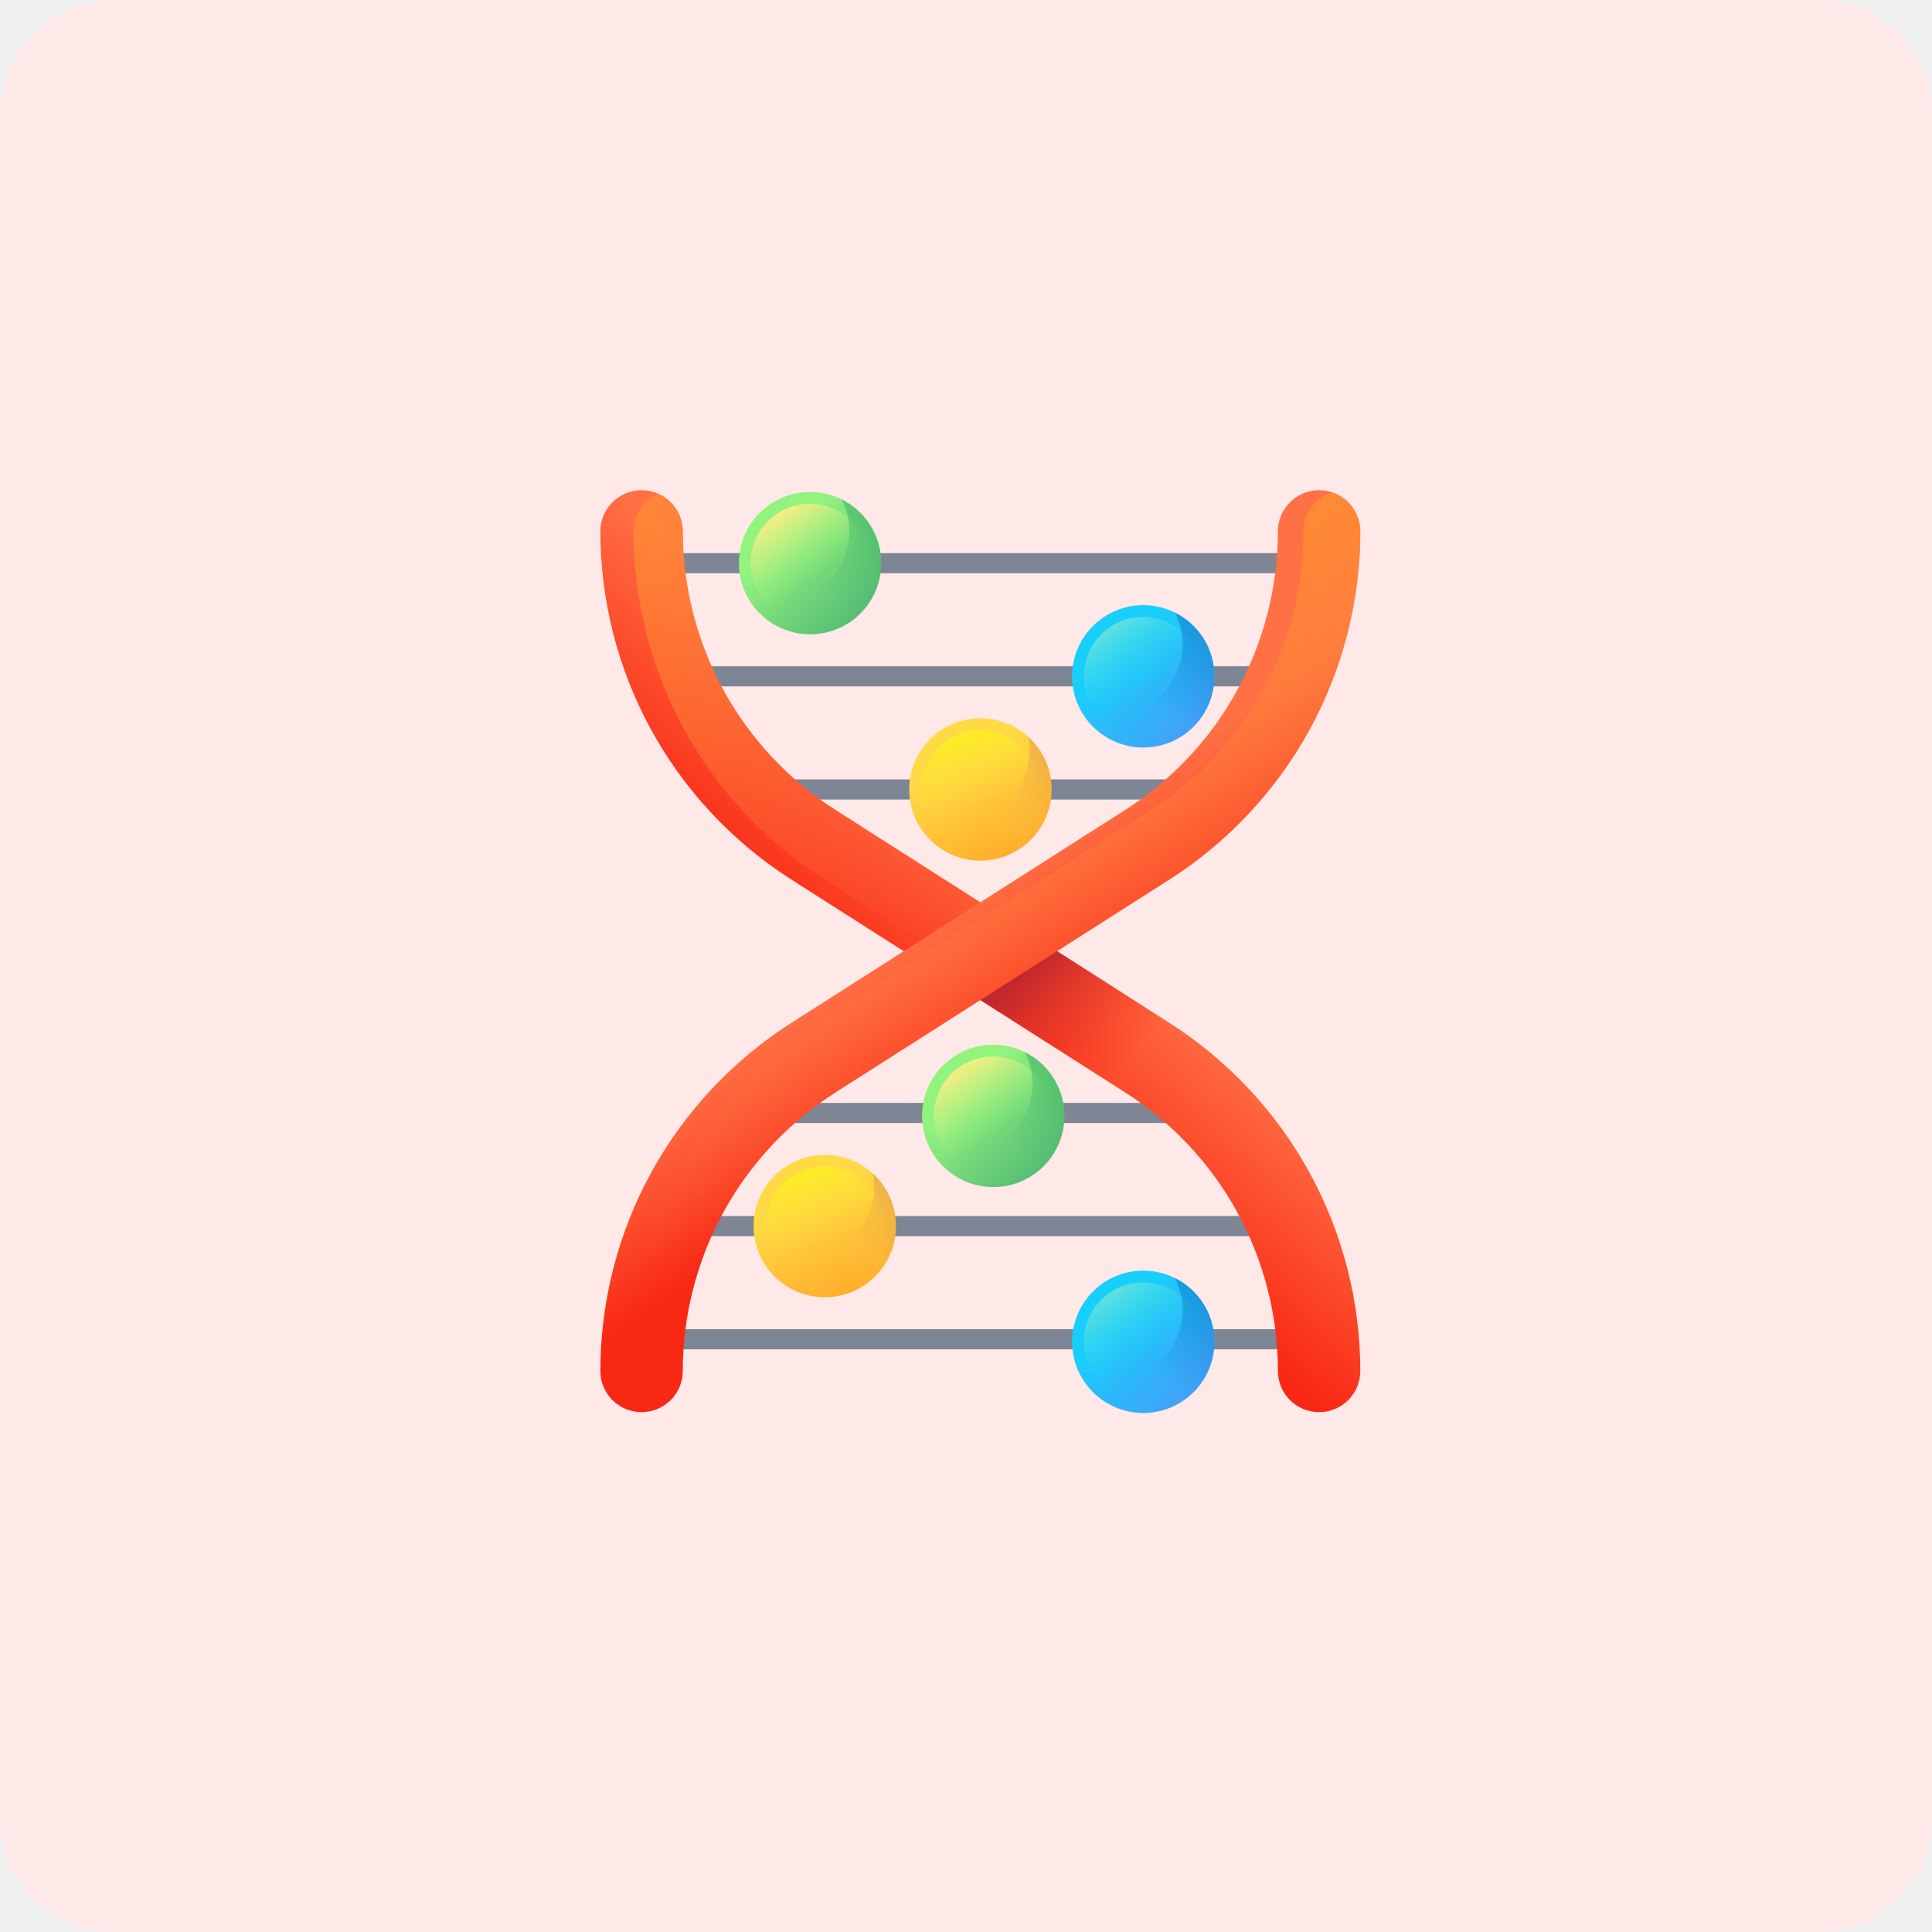
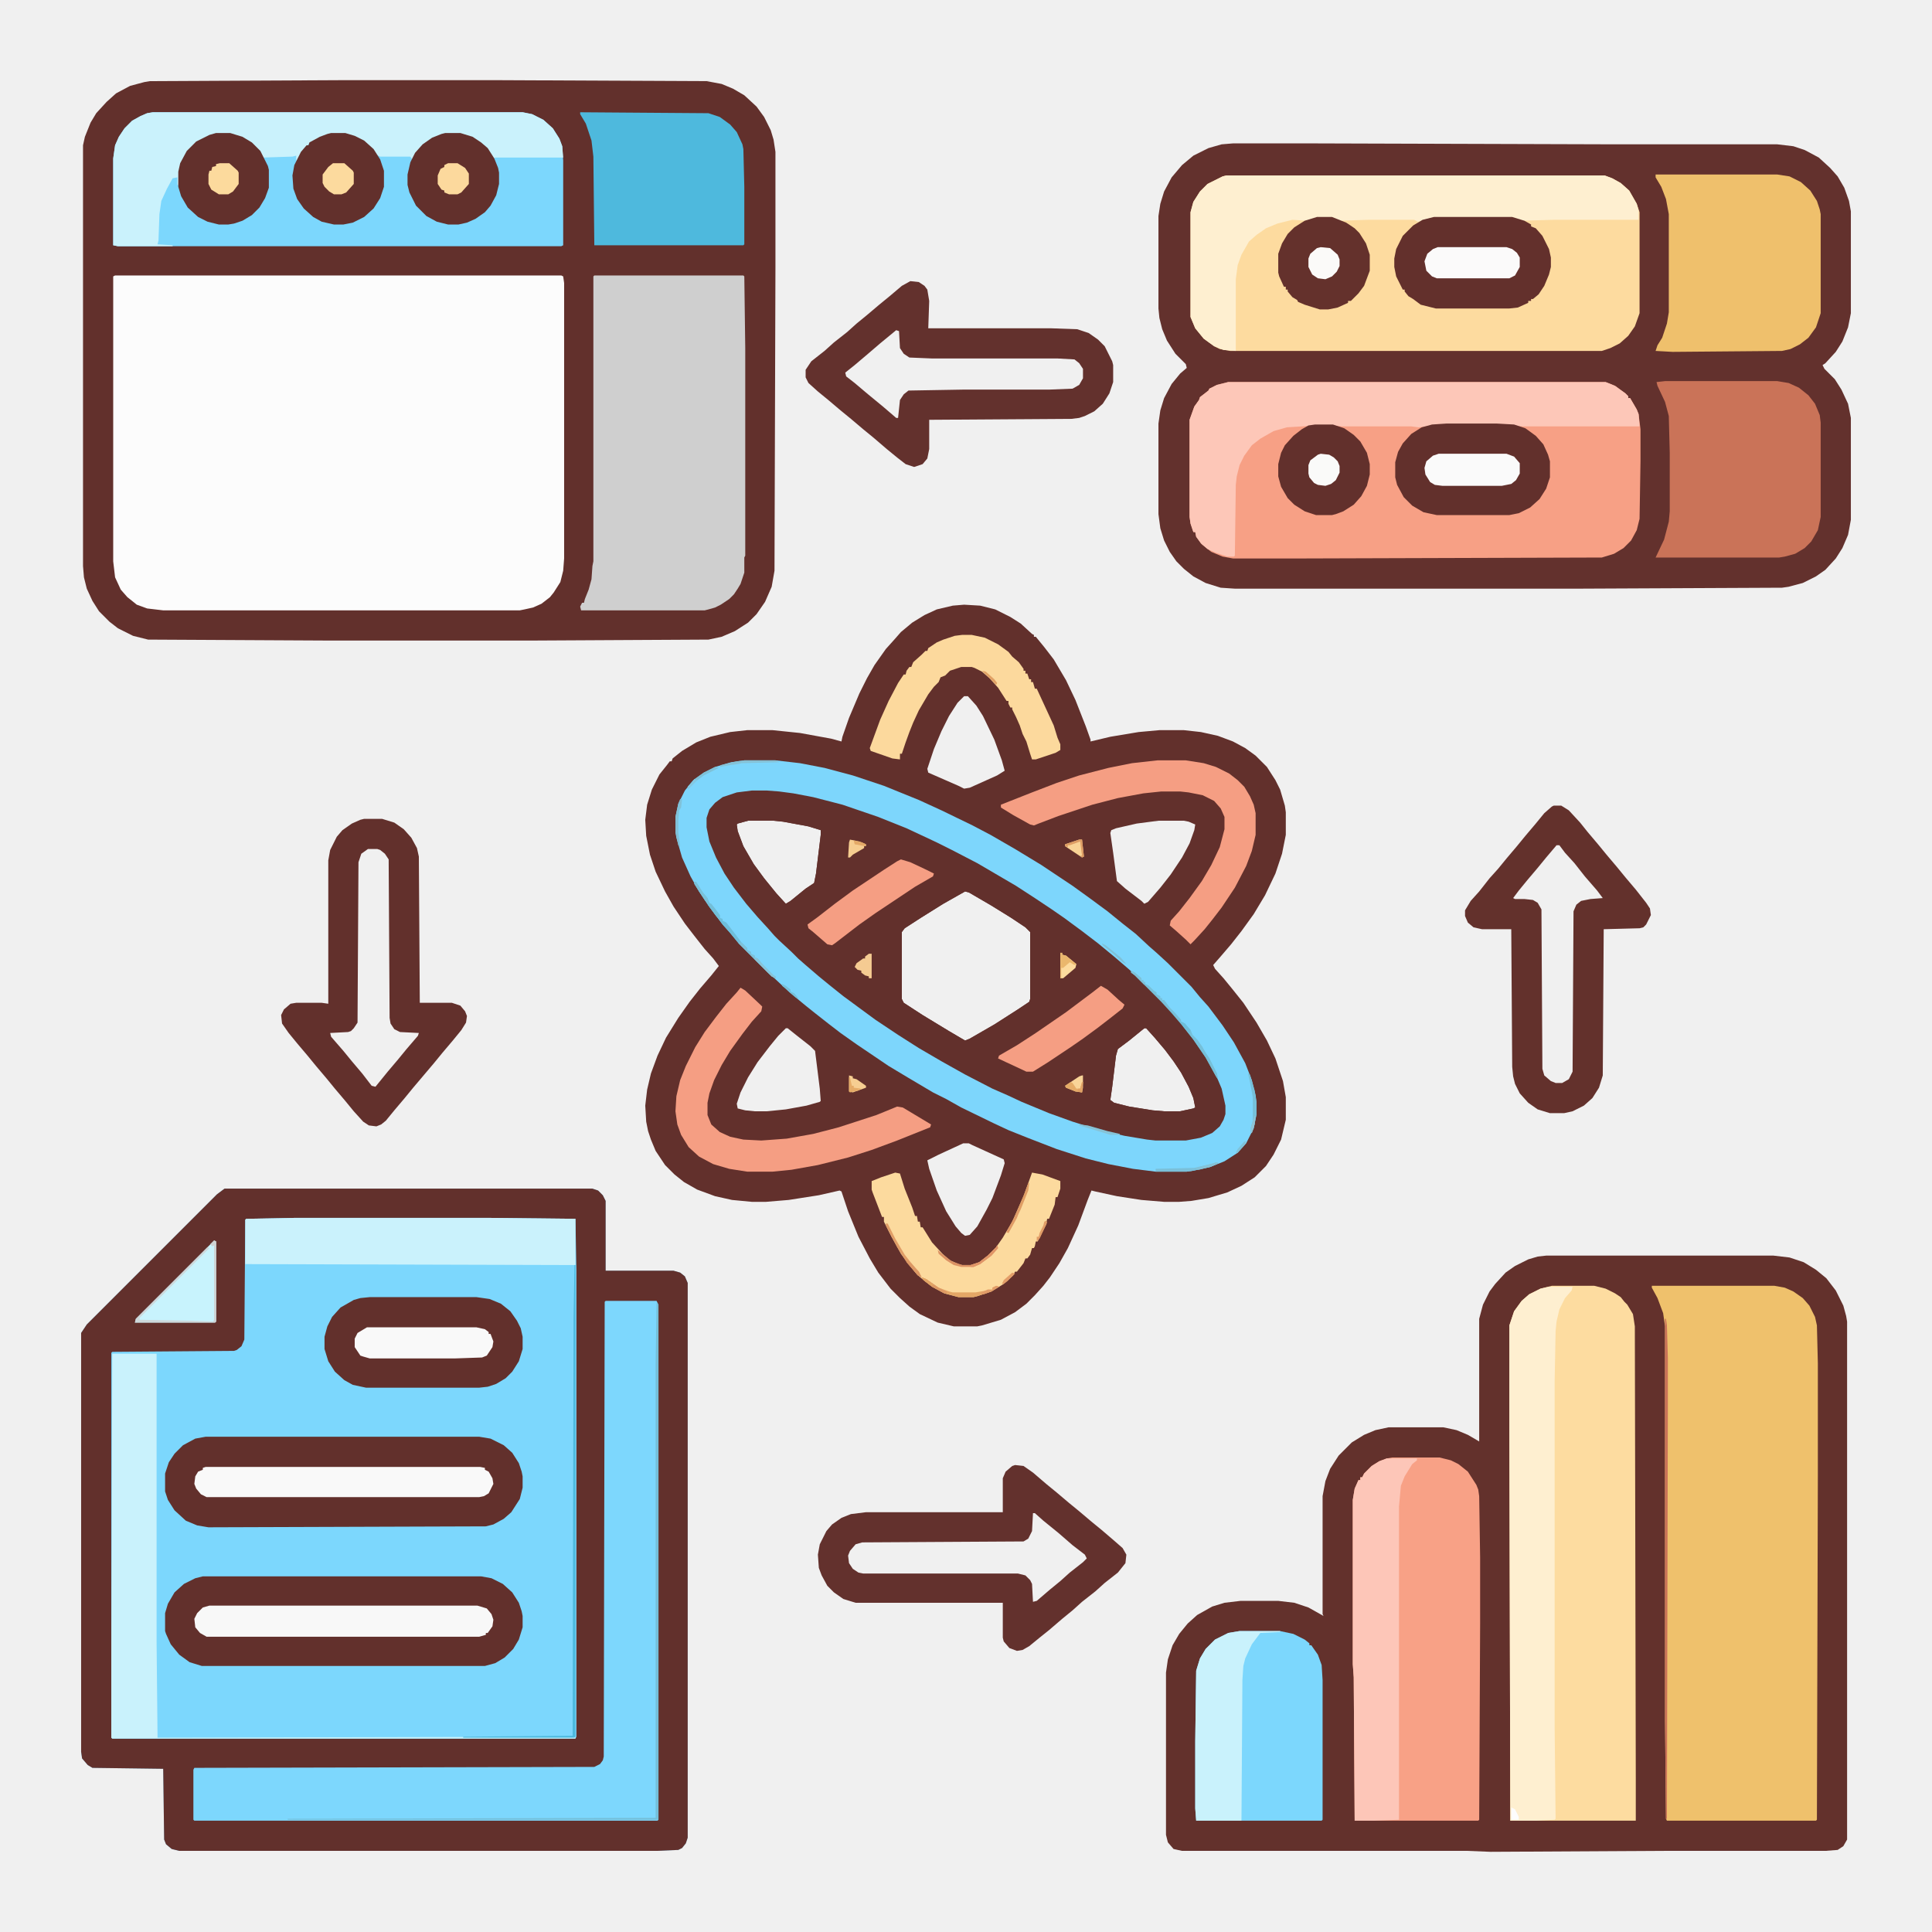
- <svg xmlns="http://www.w3.org/2000/svg" width="67" height="67" viewBox="0 0 67 67" fill="none">
-   <rect width="67" height="67" rx="4" fill="#FFE8E8" />
-   <g clip-path="url(#clip0_170_7147)">
-     <path d="M22.93 19.182H45.071V19.88H22.93V19.182Z" fill="#7E8595" />
-     <path d="M22.93 23.105H45.071V23.803H22.93V23.105Z" fill="#7E8595" />
-     <path d="M25.883 27.029H42.117V27.727H25.883V27.029Z" fill="#7E8595" />
-     <path d="M45.07 46.793H22.929V46.095H45.07V46.793Z" fill="#7E8595" />
-     <path d="M45.07 42.869H22.929V42.171H45.07V42.869Z" fill="#7E8595" />
-     <path d="M42.117 38.945H25.884V38.248H42.117V38.945Z" fill="#7E8595" />
-     <path d="M45.745 48.972C44.956 48.972 44.317 48.333 44.317 47.544C44.317 45.624 43.829 43.719 42.906 42.035C41.983 40.352 40.639 38.917 39.02 37.884L27.438 30.498C25.415 29.208 23.736 27.414 22.583 25.311C21.43 23.207 20.82 20.828 20.82 18.429C20.82 17.64 21.46 17 22.249 17C23.038 17 23.678 17.64 23.678 18.429C23.678 20.349 24.166 22.253 25.089 23.937C26.012 25.62 27.355 27.056 28.974 28.088L40.557 35.475C42.579 36.765 44.258 38.558 45.411 40.662C46.565 42.765 47.174 45.145 47.174 47.544C47.174 48.333 46.535 48.972 45.745 48.972Z" fill="url(#paint0_linear_170_7147)" />
-     <path d="M45.411 40.662C44.258 38.559 42.579 36.765 40.557 35.475L28.974 28.089C27.355 27.056 26.012 25.621 25.089 23.938C24.166 22.254 23.678 20.349 23.678 18.43C23.678 17.845 23.326 17.342 22.823 17.121C22.32 17.342 21.969 17.845 21.969 18.43C21.969 20.828 22.578 23.208 23.732 25.311C24.885 27.415 26.564 29.208 28.586 30.498L40.169 37.885C41.787 38.917 43.131 40.353 44.054 42.036C44.977 43.72 45.465 45.624 45.465 47.544C45.465 48.129 45.816 48.632 46.319 48.853C46.822 48.631 47.174 48.129 47.174 47.544C47.174 45.145 46.564 42.766 45.411 40.662Z" fill="url(#paint1_linear_170_7147)" />
-     <path d="M40.559 35.474L35.369 32.164L32.633 33.809L39.023 37.884C39.667 38.294 40.266 38.77 40.814 39.298H44.561C43.49 37.781 42.129 36.475 40.559 35.474Z" fill="url(#paint2_linear_170_7147)" />
-     <path d="M22.249 48.972C21.46 48.972 20.82 48.333 20.82 47.544C20.82 45.145 21.43 42.765 22.583 40.662C23.736 38.558 25.415 36.765 27.438 35.475L39.02 28.088C40.639 27.056 41.983 25.62 42.906 23.937C43.829 22.253 44.316 20.349 44.316 18.429C44.317 17.64 44.956 17 45.745 17C46.535 17 47.174 17.64 47.174 18.429C47.174 20.828 46.565 23.207 45.411 25.311C44.258 27.414 42.579 29.208 40.557 30.498L28.974 37.884C27.355 38.916 26.012 40.352 25.089 42.035C24.166 43.719 23.678 45.624 23.678 47.544C23.678 48.333 23.038 48.972 22.249 48.972Z" fill="url(#paint3_linear_170_7147)" />
-     <path d="M28.976 37.884L40.559 30.497C42.581 29.207 44.26 27.414 45.413 25.31C46.566 23.207 47.176 20.827 47.176 18.428C47.176 17.794 46.763 17.257 46.192 17.07C45.62 17.257 45.207 17.794 45.207 18.428C45.207 20.348 44.719 22.253 43.796 23.936C42.873 25.62 41.529 27.055 39.911 28.088L28.328 35.474C26.306 36.764 24.627 38.558 23.474 40.661C22.321 42.764 21.711 45.144 21.711 47.543C21.711 48.177 22.124 48.714 22.695 48.901C23.267 48.714 23.68 48.177 23.68 47.543C23.68 45.623 24.168 43.718 25.091 42.035C26.014 40.352 27.357 38.916 28.976 37.884Z" fill="url(#paint4_linear_170_7147)" />
-     <path d="M33.999 29.847C35.363 29.847 36.468 28.741 36.468 27.378C36.468 26.015 35.363 24.91 33.999 24.91C32.636 24.91 31.531 26.015 31.531 27.378C31.531 28.741 32.636 29.847 33.999 29.847Z" fill="url(#paint5_linear_170_7147)" />
-     <path d="M33.997 29.438C35.135 29.438 36.057 28.516 36.057 27.378C36.057 26.241 35.135 25.318 33.997 25.318C32.86 25.318 31.938 26.241 31.938 27.378C31.938 28.516 32.86 29.438 33.997 29.438Z" fill="url(#paint6_linear_170_7147)" />
-     <path d="M35.672 25.562C35.739 25.928 35.725 26.314 35.615 26.695C35.237 28.005 33.868 28.76 32.559 28.382C32.178 28.271 31.843 28.077 31.57 27.825C31.735 28.715 32.385 29.48 33.313 29.748C34.622 30.127 35.991 29.372 36.369 28.062C36.637 27.134 36.336 26.176 35.672 25.562Z" fill="url(#paint7_linear_170_7147)" />
-     <path d="M28.601 44.987C29.964 44.987 31.069 43.882 31.069 42.519C31.069 41.156 29.964 40.051 28.601 40.051C27.238 40.051 26.133 41.156 26.133 42.519C26.133 43.882 27.238 44.987 28.601 44.987Z" fill="url(#paint8_linear_170_7147)" />
-     <path d="M28.607 44.579C29.744 44.579 30.667 43.657 30.667 42.519C30.667 41.381 29.744 40.459 28.607 40.459C27.469 40.459 26.547 41.381 26.547 42.519C26.547 43.657 27.469 44.579 28.607 44.579Z" fill="url(#paint9_linear_170_7147)" />
-     <path d="M30.281 40.705C30.349 41.07 30.335 41.457 30.224 41.838C29.846 43.148 28.478 43.903 27.168 43.524C26.787 43.414 26.453 43.22 26.18 42.968C26.345 43.857 26.994 44.623 27.922 44.891C29.232 45.269 30.6 44.514 30.979 43.205C31.247 42.277 30.945 41.319 30.281 40.705Z" fill="url(#paint10_linear_170_7147)" />
-     <path d="M39.648 25.923C41.011 25.923 42.116 24.818 42.116 23.454C42.116 22.091 41.011 20.986 39.648 20.986C38.285 20.986 37.18 22.091 37.18 23.454C37.18 24.818 38.285 25.923 39.648 25.923Z" fill="url(#paint11_linear_170_7147)" />
-     <path d="M39.646 25.514C40.783 25.514 41.706 24.592 41.706 23.454C41.706 22.317 40.783 21.395 39.646 21.395C38.508 21.395 37.586 22.317 37.586 23.454C37.586 24.592 38.508 25.514 39.646 25.514Z" fill="url(#paint12_linear_170_7147)" />
-     <path d="M40.749 21.246C40.916 21.578 41.01 21.953 41.01 22.35C41.01 23.713 39.905 24.818 38.542 24.818C38.145 24.818 37.77 24.725 37.438 24.558C37.843 25.367 38.679 25.922 39.645 25.922C41.008 25.922 42.114 24.817 42.114 23.454C42.114 22.488 41.558 21.651 40.749 21.246Z" fill="url(#paint13_linear_170_7147)" />
-     <path d="M39.648 49.001C41.011 49.001 42.116 47.896 42.116 46.533C42.116 45.169 41.011 44.065 39.648 44.065C38.285 44.065 37.18 45.169 37.18 46.533C37.18 47.896 38.285 49.001 39.648 49.001Z" fill="url(#paint14_linear_170_7147)" />
-     <path d="M39.646 48.593C40.783 48.593 41.706 47.67 41.706 46.533C41.706 45.395 40.783 44.473 39.646 44.473C38.508 44.473 37.586 45.395 37.586 46.533C37.586 47.67 38.508 48.593 39.646 48.593Z" fill="url(#paint15_linear_170_7147)" />
-     <path d="M40.749 44.324C40.916 44.657 41.01 45.031 41.01 45.428C41.01 46.791 39.905 47.897 38.542 47.897C38.145 47.897 37.77 47.803 37.438 47.636C37.843 48.445 38.679 49 39.645 49C41.008 49 42.114 47.895 42.114 46.532C42.114 45.566 41.558 44.729 40.749 44.324Z" fill="url(#paint16_linear_170_7147)" />
-     <path d="M28.093 21.997C29.456 21.997 30.561 20.892 30.561 19.529C30.561 18.166 29.456 17.061 28.093 17.061C26.73 17.061 25.625 18.166 25.625 19.529C25.625 20.892 26.73 21.997 28.093 21.997Z" fill="url(#paint17_linear_170_7147)" />
-     <path d="M28.091 21.59C29.229 21.59 30.151 20.668 30.151 19.531C30.151 18.393 29.229 17.471 28.091 17.471C26.953 17.471 26.031 18.393 26.031 19.531C26.031 20.668 26.953 21.59 28.091 21.59Z" fill="url(#paint18_linear_170_7147)" />
-     <path d="M29.195 17.322C29.361 17.654 29.455 18.029 29.455 18.426C29.455 19.79 28.35 20.895 26.987 20.895C26.59 20.895 26.215 20.801 25.883 20.634C26.288 21.443 27.125 21.998 28.091 21.998C29.454 21.998 30.559 20.893 30.559 19.53C30.559 18.564 30.004 17.727 29.195 17.322Z" fill="url(#paint19_linear_170_7147)" />
-     <path d="M34.445 41.167C35.808 41.167 36.913 40.062 36.913 38.699C36.913 37.336 35.808 36.23 34.445 36.23C33.082 36.23 31.977 37.336 31.977 38.699C31.977 40.062 33.082 41.167 34.445 41.167Z" fill="url(#paint20_linear_170_7147)" />
-     <path d="M34.443 40.758C35.58 40.758 36.503 39.836 36.503 38.699C36.503 37.561 35.58 36.639 34.443 36.639C33.305 36.639 32.383 37.561 32.383 38.699C32.383 39.836 33.305 40.758 34.443 40.758Z" fill="url(#paint21_linear_170_7147)" />
-     <path d="M35.546 36.49C35.713 36.822 35.807 37.197 35.807 37.594C35.807 38.958 34.702 40.063 33.339 40.063C32.942 40.063 32.567 39.969 32.234 39.802C32.64 40.611 33.476 41.166 34.442 41.166C35.805 41.166 36.91 40.061 36.91 38.698C36.91 37.732 36.355 36.895 35.546 36.49Z" fill="url(#paint22_linear_170_7147)" />
-   </g>
-   <defs>
-     <linearGradient id="paint0_linear_170_7147" x1="36.321" y1="30.365" x2="31.367" y2="35.953" gradientUnits="userSpaceOnUse">
-       <stop stop-color="#FF7044" />
-       <stop offset="1" stop-color="#F92814" />
-     </linearGradient>
-     <linearGradient id="paint1_linear_170_7147" x1="32.575" y1="32.252" x2="11.174" y2="24.378" gradientUnits="userSpaceOnUse">
-       <stop stop-color="#FF7044" stop-opacity="0" />
-       <stop offset="1" stop-color="#FFA425" />
-     </linearGradient>
-     <linearGradient id="paint2_linear_170_7147" x1="39.055" y1="36.863" x2="35.666" y2="33.474" gradientUnits="userSpaceOnUse">
-       <stop stop-color="#F92814" stop-opacity="0" />
-       <stop offset="1" stop-color="#C1272D" />
-     </linearGradient>
-     <linearGradient id="paint3_linear_170_7147" x1="32.997" y1="31.506" x2="36.172" y2="36.206" gradientUnits="userSpaceOnUse">
-       <stop stop-color="#FF7044" />
-       <stop offset="1" stop-color="#F92814" />
-     </linearGradient>
-     <linearGradient id="paint4_linear_170_7147" x1="36.573" y1="38.538" x2="28.317" y2="17.01" gradientUnits="userSpaceOnUse">
-       <stop stop-color="#FF7044" stop-opacity="0" />
-       <stop offset="1" stop-color="#FFA425" />
-     </linearGradient>
-     <linearGradient id="paint5_linear_170_7147" x1="33.41" y1="26.263" x2="35.593" y2="30.224" gradientUnits="userSpaceOnUse">
-       <stop stop-color="#FFDA45" />
-       <stop offset="1" stop-color="#FFA425" />
-     </linearGradient>
-     <linearGradient id="paint6_linear_170_7147" x1="34.207" y1="27.893" x2="33.343" y2="25.395" gradientUnits="userSpaceOnUse">
-       <stop stop-color="#FFDA45" stop-opacity="0" />
-       <stop offset="1" stop-color="#FCEE21" />
-     </linearGradient>
-     <linearGradient id="paint7_linear_170_7147" x1="33.859" y1="28.339" x2="38.873" y2="23.218" gradientUnits="userSpaceOnUse">
-       <stop stop-color="#FFDA45" stop-opacity="0" />
-       <stop offset="1" stop-color="#B53759" />
-     </linearGradient>
-     <linearGradient id="paint8_linear_170_7147" x1="28.005" y1="41.408" x2="30.188" y2="45.369" gradientUnits="userSpaceOnUse">
-       <stop stop-color="#FFDA45" />
-       <stop offset="1" stop-color="#FFA425" />
-     </linearGradient>
-     <linearGradient id="paint9_linear_170_7147" x1="28.809" y1="43.038" x2="27.946" y2="40.54" gradientUnits="userSpaceOnUse">
-       <stop stop-color="#FFDA45" stop-opacity="0" />
-       <stop offset="1" stop-color="#FCEE21" />
-     </linearGradient>
-     <linearGradient id="paint10_linear_170_7147" x1="28.461" y1="43.486" x2="33.476" y2="38.365" gradientUnits="userSpaceOnUse">
-       <stop stop-color="#FFDA45" stop-opacity="0" />
-       <stop offset="1" stop-color="#B53759" />
-     </linearGradient>
-     <linearGradient id="paint11_linear_170_7147" x1="38.724" y1="22.531" x2="41.921" y2="25.728" gradientUnits="userSpaceOnUse">
-       <stop stop-color="#18CFFC" />
-       <stop offset="1" stop-color="#4A98F7" />
-     </linearGradient>
-     <linearGradient id="paint12_linear_170_7147" x1="39.942" y1="23.874" x2="38.419" y2="21.715" gradientUnits="userSpaceOnUse">
-       <stop stop-color="#18CFFC" stop-opacity="0" />
-       <stop offset="1" stop-color="#65E1DC" />
-     </linearGradient>
-     <linearGradient id="paint13_linear_170_7147" x1="39.731" y1="24.4" x2="43.124" y2="18.09" gradientUnits="userSpaceOnUse">
-       <stop stop-color="#0469BC" stop-opacity="0" />
-       <stop offset="1" stop-color="#0469BC" />
-     </linearGradient>
-     <linearGradient id="paint14_linear_170_7147" x1="38.724" y1="45.609" x2="41.921" y2="48.806" gradientUnits="userSpaceOnUse">
-       <stop stop-color="#18CFFC" />
-       <stop offset="1" stop-color="#4A98F7" />
-     </linearGradient>
-     <linearGradient id="paint15_linear_170_7147" x1="39.942" y1="46.952" x2="38.419" y2="44.793" gradientUnits="userSpaceOnUse">
-       <stop stop-color="#18CFFC" stop-opacity="0" />
-       <stop offset="1" stop-color="#65E1DC" />
-     </linearGradient>
-     <linearGradient id="paint16_linear_170_7147" x1="39.731" y1="47.478" x2="43.124" y2="41.168" gradientUnits="userSpaceOnUse">
-       <stop stop-color="#0469BC" stop-opacity="0" />
-       <stop offset="1" stop-color="#0469BC" />
-     </linearGradient>
-     <linearGradient id="paint17_linear_170_7147" x1="27.17" y1="18.605" x2="30.366" y2="21.802" gradientUnits="userSpaceOnUse">
-       <stop stop-color="#92F37F" />
-       <stop offset="1" stop-color="#4AB272" />
-     </linearGradient>
-     <linearGradient id="paint18_linear_170_7147" x1="28.387" y1="19.951" x2="26.864" y2="17.791" gradientUnits="userSpaceOnUse">
-       <stop stop-color="#92F37F" stop-opacity="0" />
-       <stop offset="1" stop-color="#FFEE83" />
-     </linearGradient>
-     <linearGradient id="paint19_linear_170_7147" x1="28.177" y1="20.476" x2="31.569" y2="14.166" gradientUnits="userSpaceOnUse">
-       <stop stop-color="#4AB272" stop-opacity="0" />
-       <stop offset="1" stop-color="#009245" />
-     </linearGradient>
-     <linearGradient id="paint20_linear_170_7147" x1="33.521" y1="37.775" x2="36.718" y2="40.972" gradientUnits="userSpaceOnUse">
-       <stop stop-color="#92F37F" />
-       <stop offset="1" stop-color="#4AB272" />
-     </linearGradient>
-     <linearGradient id="paint21_linear_170_7147" x1="34.739" y1="39.118" x2="33.216" y2="36.959" gradientUnits="userSpaceOnUse">
-       <stop stop-color="#92F37F" stop-opacity="0" />
-       <stop offset="1" stop-color="#FFEE83" />
-     </linearGradient>
-     <linearGradient id="paint22_linear_170_7147" x1="34.528" y1="39.644" x2="37.921" y2="33.334" gradientUnits="userSpaceOnUse">
-       <stop stop-color="#4AB272" stop-opacity="0" />
-       <stop offset="1" stop-color="#009245" />
-     </linearGradient>
-     <clipPath id="clip0_170_7147">
-       <rect width="32" height="32" fill="white" transform="translate(18 17)" />
-     </clipPath>
-   </defs>
+ <svg xmlns="http://www.w3.org/2000/svg" version="1.1" viewBox="0 0 2048 2048" width="512" height="512">
+   <path transform="translate(360,85)" d="m0 0h171l218 1 16 3 12 5 12 7 13 12 8 11 7 14 3 10 2 13v123l-1 321-3 17-7 16-9 13-9 9-14 9-14 6-14 3-185 1h-220l-189-1-16-4-16-8-9-7-11-11-7-11-6-13-3-12-1-12v-446l2-9 6-15 6-10 11-12 10-9 15-8 15-4 6-1z" fill="#62302C" />
+   <path transform="translate(238,1260)" d="m0 0h390l6 2 5 5 3 6v74h72l7 2 5 4 3 7v588l-2 6-4 5-4 2-23 1h-506l-8-2-6-5-2-5-1-75-75-1-5-3-6-7-1-7v-444l6-9 138-138z" fill="#7CD7FD" />
+   <path transform="translate(1639,1331)" d="m0 0h241l17 2 15 5 13 8 11 9 10 13 8 16 3 11 1 6v549l-4 7-6 4-13 1h-174l-181 1-25-1h-302l-9-2-6-7-2-8v-172l2-14 5-15 7-12 9-11 10-9 16-9 13-4 17-2h40l17 2 15 5 16 9-1-2v-125l3-16 5-13 9-14 14-14 13-8 12-5 14-3h58l14 3 12 5 12 7v-130l4-15 7-14 6-8 11-12 10-7 14-7 10-3z" fill="#63312C" />
+   <path transform="translate(1307,152)" d="m0 0h85l322 1h170l17 2 12 4 15 8 12 11 8 9 7 12 5 14 2 11v108l-3 15-6 15-7 11-11 12-3 2 2 4 11 11 7 11 7 15 3 15v108l-3 16-6 14-7 11-11 12-10 7-14 7-15 4-7 1-214 1h-366l-15-1-16-5-13-7-10-8-8-8-7-10-6-12-4-13-2-15v-96l2-14 4-13 8-15 9-11 7-6-1-4-11-11-9-14-5-12-3-12-1-10v-98l2-13 4-13 8-15 11-13 12-10 16-8 14-4z" fill="#63312D" />
+   <path transform="translate(1022,641)" d="m0 0 17 1 16 4 16 8 11 7 12 11 2 1v2h2l9 11 10 13 13 22 10 21 11 28 5 14v2l21-5 30-5 22-2h26l18 2 18 4 16 6 13 7 11 8 12 12 9 14 5 10 5 17 1 7v24l-4 20-7 21-11 23-12 20-13 18-11 14-12 14-7 8 2 4 9 10 9 11 12 15 14 21 11 19 9 19 8 24 3 17v24l-5 21-8 16-8 12-12 12-14 9-15 7-20 6-18 3-13 1h-16l-24-2-26-4-23-5-4-1-4 10-10 27-11 24-9 16-10 15-7 9-9 10-9 9-12 9-15 8-20 6-5 1h-25l-17-4-19-9-11-8-10-9-10-10-13-17-9-15-12-23-11-27-7-21-2-1-22 5-32 5-24 2h-15l-21-2-18-4-19-7-14-8-10-8-10-10-10-15-5-12-3-9-2-10-1-17 2-17 4-17 7-19 9-19 13-21 12-17 11-14 12-14 8-10-6-8-9-10-11-14-10-13-12-18-9-16-10-21-6-18-4-20-1-17 2-16 5-16 8-16 8-10 3-4h2l1-3 10-8 15-9 15-6 21-5 18-2h27l29 3 33 6 11 3 1-5 7-20 11-26 8-16 8-14 12-17 9-10 7-8 12-10 13-8 13-6 17-4zm0 97-7 7-9 14-8 16-8 19-7 21 1 4 32 14 6 3 6-1 29-13 8-5-3-11-8-22-12-25-7-11-9-10zm-229 132-11 3-1 1 1 7 6 16 11 19 11 15 13 16 10 11 5-3 16-13 9-6 2-10 5-41v-5l-13-4-27-5-10-1zm435 0-23 3-22 5-5 2-1 3 3 21 4 30 9 8 17 13 3 3 4-2 13-15 11-14 12-18 8-15 5-14 1-6-7-3-5-1zm-205 75-23 13-24 15-17 11-3 4v71l2 4 20 13 28 17 17 10 5-2 26-15 25-16 12-8 1-3v-71l-5-5-15-10-21-13-24-14zm-190 145-8 8-9 11-13 17-10 16-8 16-4 12 1 5 8 2 10 1h13l20-2 22-4 14-4 1-1-1-13-5-40-5-5-14-11-10-8zm380 0-16 13-12 9-2 7-4 33-2 14 4 3 16 4 25 4 12 1h17l14-3 2-1-2-10-5-12-8-15-8-12-9-12-11-13-9-10zm-192 122-26 12-12 6 2 9 8 23 10 22 10 16 6 7 4 3 5-1 8-9 10-18 6-12 9-24 4-13-1-4-33-15-4-2z" fill="#62302C" />
+   <path transform="translate(238,1260)" d="m0 0h390l6 2 5 5 3 6v74h72l7 2 5 4 3 7v588l-2 6-4 5-4 2-23 1h-506l-8-2-6-5-2-5-1-75-75-1-5-3-6-7-1-7v-444l6-9 138-138zm75 31-52 1-1 1-1 127-3 7-5 4-3 1-129 1-1 1v408l1 1h491l1-2v-495l-1-54-92-1z" fill="#62302C" />
+   <path transform="translate(122,292)" d="m0 0h473l2 1 1 7v292l-1 13-3 12-7 11-4 5-9 7-9 4-9 2-5 1h-378l-17-2-11-4-10-8-7-8-6-13-2-17v-302z" fill="#FCFCFC" />
+   <path transform="translate(1751,1363)" d="m0 0h130l11 2 9 4 10 7 7 8 6 12 2 9 1 40v120l-1 364-1 1h-158l-1-2-1-105v-417l-2-14-6-16-6-11z" fill="#EFC16C" />
+   <path transform="translate(1302,405)" d="m0 0h400l10 4 11 8 3 3v2h2l7 12 2 5 2 16v34l-1 61-3 12-6 11-8 8-10 6-13 4-319 1h-72l-11-2-12-5-10-8-6-8-1-5h-2l-3-9-1-7v-103l5-14 5-7 1-3 9-7 1-2 8-4z" fill="#F7A085" />
+   <path transform="translate(1300,186)" d="m0 0h401l8 3 9 5 9 8 8 14 3 9v107l-5 14-7 10-9 8-10 5-9 3h-394l-11-2-6-3-11-8-9-11-5-12v-111l3-11 7-11 8-8 16-8z" fill="#FDDB9F" />
+   <path transform="translate(1645,1363)" d="m0 0h45l12 3 10 5 6 4 4 5 3 3 6 10 2 13 1 478v46h-133l-1-411v-114l5-15 8-11 8-7 12-6z" fill="#FDDCA0" />
+   <path transform="translate(797,838)" d="m0 0h16l22 2 23 4 28 7 40 13 42 17 29 14 16 8 15 8 12 6 17 10 20 12 17 11 18 12 16 11 28 21 16 13 10 8 10 9 8 7 10 9 30 30 9 11 8 9 12 16 10 15 11 20 6 16 3 15v9l-4 10-7 8-12 6-11 3-8 1h-32l-28-4-27-6-30-9-23-8-37-15-25-12-19-9-22-12-25-14-15-9-19-12-18-12-23-16-26-20-22-18-15-13-13-12-7-7-7-6-7-8-11-11-9-11-11-13-13-18-11-19-8-17-4-14-1-7v-10l4-11 8-8 10-5 16-4zm-4 32-11 3-1 1 1 7 6 16 11 19 11 15 13 16 10 11 5-3 16-13 9-6 2-10 5-41v-5l-13-4-27-5-10-1zm230 75-23 13-24 15-17 11-3 4v71l2 4 20 13 28 17 17 10 5-2 26-15 25-16 12-8 1-3v-71l-5-5-15-10-21-13-24-14zm190 145-16 13-12 9-2 7-4 33-2 14 4 3 16 4 25 4 12 1h17l14-3 2-1-2-10-5-12-8-15-8-12-9-12-11-13-9-10z" fill="#62302C" />
+   <path transform="translate(162,119)" d="m0 0h392l10 2 12 6 10 9 7 11 3 8 1 15v90l-2 1h-470l-5-1v-92l2-14 4-9 6-9 8-8 9-5 7-3z" fill="#7CD7FD" />
+   <path transform="translate(630,292)" d="m0 0h158l1 1 1 76v220l-1 2v16l-4 12-3 5-4 6-5 5-9 6-6 3-7 2-4 1h-131l-1-4 2-4h2l1-4 4-10 3-11 1-14 1-5v-302z" fill="#CFCFCF" />
+   <path transform="translate(642,1379)" d="m0 0h54l2 4v546l-1 1h-491l-1-1v-53l1-2 424-1 6-3 3-4 1-4 1-482z" fill="#7DD7FD" />
+   <path transform="translate(1476,1545)" d="m0 0h50l12 3 8 4 10 8 9 14 2 5 1 7 1 65v70l-1 208-1 1h-131l-1-152-1-14v-174l2-12 4-9h2v-3h2l2-4 8-8 8-5 8-3z" fill="#F8A186" />
+   <path transform="translate(789,806)" d="m0 0h33l26 3 26 5 30 8 33 11 37 15 24 11 33 16 19 10 26 15 28 17 33 22 18 13 19 14 16 13 14 11 14 13 8 7 12 11 25 25 9 11 9 10 15 20 12 18 12 22 7 18 4 16 1 8v12l-3 15-8 16-9 10-14 9-15 6-18 4-7 1h-33l-24-3-26-5-24-6-31-10-31-12-20-8-15-7-35-17-16-9-14-7-27-16-20-12-34-23-17-12-13-10-14-11-10-8-17-14-15-14-8-7-31-31-9-11-8-9-15-20-10-15-9-16-9-20-6-21-1-6v-16l3-14 7-14 9-11 11-8 12-6 17-5zm8 32-16 2-15 5-8 6-6 7-3 9v10l3 15 7 17 9 17 10 15 13 17 12 14 11 12 7 8 5 5 13 12 7 7 8 7 14 12 11 9 15 12 34 25 24 16 22 14 24 14 25 14 29 15 16 7 15 7 29 12 25 9 29 9 26 6 24 4 9 1h32l16-3 12-5 8-7 4-7 2-6v-9l-4-18-8-19-13-22-12-16-11-14-10-11-7-8-31-31-8-7-14-12-17-14-17-13-19-14-13-9-18-12-20-13-41-24-27-14-16-8-32-15-30-12-38-13-31-8-21-4-15-2-13-1z" fill="#7DD6FC" />
+   <path transform="translate(218,1523)" d="m0 0h290l12 2 14 7 9 8 7 11 3 9 1 5v12l-3 12-9 14-8 7-11 6-8 2-294 1-12-2-12-5-12-11-7-11-3-9v-19l4-12 6-9 9-9 13-7z" fill="#62302C" />
+   <path transform="translate(215,1671)" d="m0 0h295l11 2 12 6 10 9 7 11 3 9 1 5v12l-4 13-6 10-9 9-10 6-11 3h-300l-13-4-11-8-9-11-5-11-1-3v-19l3-10 7-12 10-9 12-6z" fill="#62302C" />
+   <path transform="translate(1755,185)" d="m0 0h129l13 2 12 6 10 9 7 11 3 9 1 5v105l-5 15-8 11-9 7-10 5-9 2-116 1-18-1 2-6 5-8 5-15 2-12v-104l-3-16-5-13-6-10z" fill="#EFC06C" />
+   <path transform="translate(1765,404)" d="m0 0h119l12 2 11 5 10 8 7 9 5 12 1 8v100l-3 14-7 12-7 7-10 6-11 3-6 1h-131l9-19 5-19 1-11v-62l-1-39-4-15-8-17-1-4z" fill="#CA7358" />
+   <path transform="translate(1302,405)" d="m0 0h400l10 4 11 8 3 3v2h2l7 12 2 5 1 13h-124l-27-2h-54l-15 1-14 2-8-1h-73l-10-1h-19l-14 1-16 1-14 4-14 8-9 7-8 11-5 10-3 12-1 9-1 75-1 1h-7l-12-4-9-4-7-6-5-7-1-5h-2l-3-9-1-7v-103l5-14 5-7 1-3 9-7 1-2 8-4z" fill="#FDC7B8" />
+   <path transform="translate(1300,186)" d="m0 0h401l8 3 9 5 9 8 8 14 2 7v10h-90l-35 1-9-3h-83l-12 3-5 1-4-2h-49l-30 1-8-3h-16l-10 3-16-1-16 4-12 5-10 7-8 7-8 14-4 11-2 15v76l-13-1-10-4-11-8-9-11-5-12v-111l3-11 7-11 8-8 16-8z" fill="#FEEFD0" />
+   <path transform="translate(1642,1364)" d="m0 0h25l-1 4-7 8-6 12-3 13-1 10-1 53v368l1 96-1 1-20 1h-27l-1-411v-114l5-15 8-11 8-7 12-6z" fill="#FEEFD0" />
+   <path transform="translate(1314,1729)" d="m0 0h43l14 3 12 6 5 4v2h2l7 10 4 11 1 16v148l-1 1h-133l-1-13v-71l1-75 4-13 6-10 10-10 14-7z" fill="#7CD7FD" />
+   <path transform="translate(386,868)" d="m0 0h19l13 4 10 7 8 9 6 11 2 9 1 155h34l9 3 5 6 2 5-1 7-5 8-9 11-11 13-9 11-22 26-9 11-11 13-9 11-5 4-5 2-8-1-6-4-10-11-9-11-11-13-9-11-11-13-9-11-11-13-9-11-7-10-1-9 3-6 7-6 6-1h27l7 1v-152l2-11 7-14 6-7 10-7 9-4zm4 32-7 5-3 9-1 170-4 6-3 3-3 1-19 1 1 4 13 15 9 11 11 13 10 13 4 1 13-16 11-13 9-11 12-14 1-3-20-1-6-3-4-6-1-6-1-168-4-6-5-4-3-1z" fill="#62302C" />
+   <path transform="translate(1647,854)" d="m0 0h8l8 5 12 13 8 10 11 13 9 11 11 13 9 11 11 13 11 14 4 6 1 7-5 10-3 3-4 1-38 1-1 155-4 13-7 11-9 8-12 6-9 2h-15l-13-4-10-7-9-10-5-10-2-8-1-10-1-146h-31l-9-2-6-5-3-7v-6l6-10 9-10 11-14 9-10 9-11 11-13 9-11 11-13 9-11 8-7zm3 42-11 13-9 11-11 13-9 11-6 8 2 1h10l9 1 5 3 4 7 1 169 2 7 7 6 5 2h7l7-4 4-8 1-170 3-7 5-4 10-2 13-1-6-8-13-15-11-14-10-11-6-8z" fill="#63312C" />
+   <path transform="translate(1076,1553)" d="m0 0 9 1 10 7 14 12 11 9 13 11 11 9 13 11 11 9 14 12 8 7 4 7-1 9-8 10-14 11-10 9-14 11-10 9-11 9-14 12-10 8-11 9-7 4-6 1-8-3-6-7-1-4v-37h-156l-13-4-10-7-7-7-6-11-3-8-1-14 2-11 7-14 6-7 10-7 10-4 16-2h145v-36l3-7 7-6zm19 51-1 19-4 8-5 3-171 1-7 2-6 7-2 5 1 8 4 6 6 4 5 1h164l8 2 5 5 2 4 1 19 4-1 14-12 11-9 10-9 14-11 4-4-2-4-13-10-15-13-16-13-9-8z" fill="#63312D" />
+   <path transform="translate(965,298)" d="m0 0 9 1 6 4 3 4 2 12-1 29h130l28 1 12 4 10 7 7 7 8 16 1 4v18l-4 12-7 11-9 8-10 5-6 2-8 1-151 1v31l-2 10-5 6-9 3-9-3-9-7-11-9-14-12-11-9-13-11-11-9-13-11-11-9-10-9-3-6v-8l6-9 14-11 10-9 14-11 10-9 11-9 13-11 11-9 13-11zm-15 52-17 14-14 12-13 11-10 8 1 4 9 7 13 11 17 14 14 12h2l2-19 4-6 5-4 58-1h91l25-1 7-4 4-7v-10l-4-6-5-4-18-1h-133l-24-1-6-4-4-6-1-18z" fill="#63312D" />
+   <path transform="translate(162,119)" d="m0 0h392l10 2 12 6 10 9 7 11 3 8 1 12h-72l-2 1-7-11-10-8-8-4-10-3h-16l-12 4-9 6-7 6-7 11-2-3h-32l-4-2-6-8-7-6-12-6-8-2h-15l-10 3-8 4-5 3-7 8-6 10h-1v-5l-4 1-31 1-6-9-10-9-11-5-8-2h-15l-12 4-10 6-8 8-8 16-2 20h-1v-8l-5 1-6 11-6 13-2 14-1 28-1 4 16 1v1h-58l-5-1v-92l2-14 4-9 6-9 8-8 9-5 7-3z" fill="#CAF2FC" />
+   <path transform="translate(615,119)" d="m0 0 136 1 12 4 11 8 7 8 6 13 1 5 1 40v61l-1 1h-158l-1-94-2-17-6-18-6-10z" fill="#4EB9DD" />
+   <path transform="translate(119,1435)" d="m0 0h47v306l1 101 443-1v2h-491l-1-1v-90z" fill="#C9F2FC" />
+   <path transform="translate(392,1375)" d="m0 0h113l14 2 12 5 10 8 7 10 4 8 2 9v13l-4 13-7 11-7 7-10 6-9 3-9 1h-120l-14-3-9-5-10-9-7-11-4-13v-13l3-11 5-10 9-10 14-8 7-2z" fill="#62302C" />
+   <path transform="translate(1470,1546)" d="m0 0h32v2l-5 4-8 13-4 10-2 22v332l-27 1h-20l-1-152-1-14v-174l2-12 4-9h2v-3h2l2-4 8-8 8-5z" fill="#FDC6B8" />
+   <path transform="translate(313,1291)" d="m0 0h205l92 1v49l-350-1v-47l1-1z" fill="#CAF2FC" />
+   <path transform="translate(1520,230)" d="m0 0h83l13 4 7 4v2l5 2 7 8 7 14 2 9v10l-2 8-5 12-6 9-6 5h-2v2h-3v2l-11 5-9 1h-78l-16-4-8-6-5-3-4-5v-2h-2l-7-14-2-10v-9l2-10 7-14 11-11 10-6z" fill="#63302C" />
+   <path transform="translate(1533,449)" d="m0 0h54l18 1 12 4 11 8 8 9 5 11 2 7v17l-4 12-7 11-10 9-12 6-10 2h-77l-14-3-12-7-9-9-7-13-2-8v-16l3-11 5-9 9-10 11-7 11-3z" fill="#62302C" />
+   <path transform="translate(785,1047)" d="m0 0 5 3 16 15 2 2-1 5-10 11-10 13-13 18-9 15-8 16-5 14-2 10v13l4 10 9 8 11 5 14 3 19 1 27-2 28-5 27-7 40-13 22-9 6 1 30 18-1 3-35 14-27 10-25 8-32 8-28 5-20 2h-27l-19-3-17-5-15-8-11-10-8-13-4-11-2-14 1-16 4-17 6-15 10-20 10-16 12-16 11-14 11-12z" fill="#F59E83" />
+   <path transform="translate(1227,806)" d="m0 0h30l19 3 13 4 14 7 9 7 7 7 6 10 4 9 2 9v23l-4 17-6 16-12 23-14 21-10 13-8 10-11 12-4 4-5-5-10-9-7-6 1-5 9-10 11-14 13-18 10-17 9-19 5-19v-13l-4-9-7-8-12-6-15-3-9-1h-20l-19 2-27 5-27 7-36 12-21 8-5 2-4-1-18-10-13-8v-3l33-13 26-10 24-8 31-8 25-5z" fill="#F59E83" />
+   <path transform="translate(222,1702)" d="m0 0h284l10 3 5 6 2 6-1 7-5 7h-2v2l-7 2h-289l-7-4-5-6-1-9 3-6 6-6z" fill="#F8F8F8" />
+   <path transform="translate(218,1555)" d="m0 0h291l5 1v2l4 2 4 7 1 6-5 10-5 3-5 1h-289l-6-3-5-6-2-5 1-8 3-5 5-2v-2z" fill="#F9F9F9" />
+   <path transform="translate(949,1243)" d="m0 0 5 1 5 16 8 20 3 9h2l1 6h2l1 6h2l10 16 11 12 8 7 9 4 4 1h9l9-3 9-7 9-9 7-10 10-17 12-27 9-25 11 2 19 7v8l-3 9h-2l-1 8-6 15h-2l-1 6-9 18h-2l-1 5-1 2h-2l-2 7-3 4h-2l-2 5-7 9h-2l-2 4-10 9-13 8-15 5-4 1h-16l-15-4-13-7-9-7-7-6-9-11-8-11-10-18-8-16v-5h-2l-10-26-1-3v-9l10-4z" fill="#FCDA9E" />
+   <path transform="translate(1020,673)" d="m0 0h10l14 3 14 7 11 8 4 5 7 6 5 7v2h2v3h2l2 6h2v3h2l2 7h2l18 39 4 13 3 7v6l-5 3-21 7h-4l-2-6-4-13-4-8-3-9-4-9-4-8v-2h-2l-2-4v-3h-2l-9-14-9-10-8-7-8-4-3-1h-11l-12 4-5 5-5 2-2 5-5 5-6 8-10 17-6 13-4 10-4 11-4 12h-2v6l-8-1-23-8-1-3 11-30 9-20 10-19 6-9h2l1-4 3-4h2l2-5 9-8 4-4h2l1-3 9-6 7-3 12-4z" fill="#FCD99D" />
+   <path transform="translate(1314,1729)" d="m0 0h43v1l-21 1-9 12-7 15-2 8-1 15-1 149h-48l-1-13v-71l1-75 4-13 6-10 10-10 14-7z" fill="#C9F2FC" />
+   <path transform="translate(1396,230)" d="m0 0h16l15 6 9 6 5 5 7 11 4 12v17l-6 16-6 8-8 8h-3v2l-11 5-10 2h-9l-16-5-7-3-1-2-5-3-5-6v-2h-2v-3h-2l-5-11-1-4v-20l4-11 6-10 7-7 11-7z" fill="#64312C" />
+   <path transform="translate(351,141)" d="m0 0h15l10 3 10 5 10 9 7 11 4 12v17l-4 12-7 11-10 9-12 6-10 2h-10l-13-3-9-5-10-9-7-10-4-11-1-14 2-11 7-14 6-7h2l1-3 11-6 8-3z" fill="#62302C" />
+   <path transform="translate(472,141)" d="m0 0h16l13 4 9 6 7 6 7 11 4 10 1 5v12l-3 12-6 11-6 7-10 7-9 4-9 2h-11l-12-3-11-6-11-11-7-14-2-8v-11l3-13 5-10 8-9 10-7 10-4z" fill="#62302C" />
+   <path transform="translate(1394,450)" d="m0 0h19l12 4 10 7 7 7 7 12 3 12v11l-3 12-6 11-8 9-11 7-8 3-4 1h-17l-12-4-11-7-7-7-7-12-3-11v-13l3-12 4-8 9-10 9-7 7-4z" fill="#62302C" />
+   <path transform="translate(229,141)" d="m0 0h15l13 4 10 6 9 9 8 16 1 4v19l-4 11-6 10-8 8-10 6-9 3-6 1h-10l-12-3-10-5-11-10-7-12-3-10v-16l2-9 7-13 10-10 14-7z" fill="#62302C" />
+   <path transform="translate(389,1407)" d="m0 0h116l9 2 4 3v2h2l3 8-1 6-6 9-5 2-29 1h-90l-7-2-3-1-6-9v-9l3-6z" fill="#F9F9F9" />
+   <path transform="translate(955,911)" d="m0 0 10 3 17 8 8 4-1 3-19 11-42 28-17 12-26 20-3 2-5-1-15-13-5-4-1-4 11-8 18-14 19-14 33-22 14-9z" fill="#F59E83" />
+   <path transform="translate(1167,1045)" d="m0 0 7 4 12 11 6 5-2 4-14 11-13 10-15 11-13 9-24 16-16 10h-7l-30-14 1-3 19-11 20-13 32-22 28-21z" fill="#F59E83" />
+   <path transform="translate(227,1315)" d="m0 0 2 1v85l-1 1h-85l1-4z" fill="#C8F3FD" />
+   <path transform="translate(1525,481)" d="m0 0h72l8 3 6 7v11l-4 7-5 4-10 2h-63l-8-1-5-3-5-8-1-7 2-7 7-6z" fill="#FAFAFA" />
+   <path transform="translate(1524,262)" d="m0 0h73l6 2 5 4 3 5v10l-5 9-6 3h-77l-5-2-6-6-2-10 3-8 6-5z" fill="#FBFAFA" />
+   <path transform="translate(696,1381)" d="m0 0 2 2v546h-393v-1l390-1v-481z" fill="#74BFD9" />
+   <path transform="translate(1765,1398)" d="m0 0h1l1 7 1 34v53l-1 436h-1l-1-105z" fill="#CA7358" />
+   <path transform="translate(1400,262)" d="m0 0 10 1 8 7 2 5v7l-3 6-5 5-7 3-8-1-6-4-4-8v-9l2-5 7-6z" fill="#FBFAF9" />
+   <path transform="translate(475,173)" d="m0 0h10l8 5 4 6v11l-8 9-4 2h-9l-5-2v-2l-3-1-4-6v-9l3-7 4-2v-2z" fill="#FCD99D" />
+   <path transform="translate(1400,481)" d="m0 0 9 1 5 3 4 4 2 5v7l-4 8-5 4-6 2-8-1-4-2-5-6-1-4v-9l2-5 8-6z" fill="#FAFAF9" />
+   <path transform="translate(353,173)" d="m0 0h12l9 8 1 2v12l-8 9-5 2h-8l-5-3-5-5-2-4v-9l6-8z" fill="#FCDA9E" />
+   <path transform="translate(233,173)" d="m0 0h10l9 8 1 2v12l-6 8-5 3h-10l-8-5-3-6v-10l1-4h2l1-4 4-1v-2z" fill="#FCDA9D" />
+   <path transform="translate(609,1341)" d="m0 0h1v500l-1 1h-118v-1l116-1 1-444z" fill="#4DB9DE" />
+   <path transform="translate(227,1315)" d="m0 0 2 1v85l-1 1h-85l1-4 76-76 2 1-74 74v2l54 1 25 1v-81l-2 1-2-2z" fill="#CDD8DB" />
+   <path transform="translate(1199,1029)" d="m0 0 4 2 7 6v2h2v2h2v2l4 2 5 5 3 2v2l4 2v2h2v2h2l6 8 5 5 7 8v2l4 2 6 7 2 5 5 5 5 7 4 7 4 6 8 16 1 6-2-3-11-20-13-19-11-14-12-14-11-12-28-28-4-3z" fill="#77C0D9" />
+   <path transform="translate(736,935)" d="m0 0h2l7 11 5 6 2 5 5 5 6 8v3l3 1v2l4 2 10 13 6 8 6 6v2l4 2v2l4 2v2l3 1 7 8 10 10 2 1v2l-4-2-35-35-9-11-8-9-15-20-10-15-5-8z" fill="#6EBEDA" />
+   <path transform="translate(921,1011)" d="m0 0h3v26h-3v-2l-4-1-4-3v-2l-4-1-3-3 2-4 7-5h2v-2z" fill="#F5CB92" />
+   <path transform="translate(1124,1010)" d="m0 0h2v2l4 1 11 9-1 4-13 11h-3z" fill="#FDDB9E" />
+   <path transform="translate(977,1354)" d="m0 0 5 2 13 9 11 4 4 1h24l12-2 1-1h5v-2l4-2 3 1-8 5-15 5-4 1h-16l-15-4-13-7-9-7z" fill="#E3A666" />
+   <path transform="translate(1144,890)" d="m0 0h3l2 18-2 1-18-12v-2z" fill="#F9D396" />
+   <path transform="translate(1147,1140)" d="m0 0h1v13l-1 5-7-1-10-4-1-2 15-10z" fill="#F9D498" />
+   <path transform="translate(901,890)" d="m0 0 10 2 7 3v2h-2v2l-12 7-3 3h-2l1-16z" fill="#F6CD90" />
+   <path transform="translate(900,1140)" d="m0 0 4 1v2l4 1 10 7v2l-14 5-4-1z" fill="#F6CE92" />
+   <path transform="translate(1289,1232)" d="m0 0 3 1-9 4-18 4-7 1h-33v-3l41-1 21-5z" fill="#7AC0D9" />
+   <path transform="translate(1252,1083)" d="m0 0 4 2 6 7 2 5 5 5 5 7 4 7 4 6 8 16 1 6-2-3-11-20-13-19-11-14z" fill="#75C0D9" />
+   <path transform="translate(939,1297)" d="m0 0h2l8 16 10 17 11 14 4 4 3 6-4-2-12-14-10-16-12-23z" fill="#E09C66" />
+   <path transform="translate(1124,1010)" d="m0 0h2v2l4 1 11 9-2 1-5-3-7 6h-2v11h-1z" fill="#EAB76D" />
+   <path transform="translate(1323,1138)" d="m0 0 2 1 5 17 2 13v12l-3 15-2 5h-1v-6l2-7v-25l-3-16z" fill="#76C0D9" />
+   <path transform="translate(1057,1320)" d="m0 0 1 3-7 8-12 9-7 3h-13l-8-2-8-5-8-7-1-4 7 6 8 6 11 4h9l9-3 9-7 9-9z" fill="#DB9264" />
+   <path transform="translate(789,806)" d="m0 0h33l4 2-40 1-4 1-8 1-11 2 1-2 17-4z" fill="#85C2D7" />
+   <path transform="translate(721,847)" d="m0 0h2l-1 9-2 3-1 11v12l2 16-2-2-3-14v-16l3-14z" fill="#80C1D8" />
+   <path transform="translate(227,1315)" d="m0 0 2 1v85h-3l1-2v-79l-2 1-2-2z" fill="#CED3D4" />
+   <path transform="translate(1090,1254)" d="m0 0h1l-1 8-8 20-8 16-5 9-2-1 8-15 11-26z" fill="#DF9D64" />
+   <path transform="translate(783,998)" d="m0 0 4 2 5 5v2l4 2v2l4 2v2l3 1 7 8 10 10 2 1v2l-4-2-35-35z" fill="#7EC1D8" />
+   <path transform="translate(1135,1147)" d="m0 0 2 1 4 6h4l2-7h1l-1 11-7-1-10-4-1-2z" fill="#E5AB67" />
+   <path transform="translate(1602,1916)" d="m0 0 4 2 4 8v3h-8z" fill="#FDFDFD" />
+   <path transform="translate(1144,1192)" d="m0 0 9 1 21 6 13 3v1h-10l-13-4-20-6z" fill="#86C3D7" />
+   <path transform="translate(758,813)" d="m0 0 4 1-16 8-8 6-9 9v-3l7-8 10-7z" fill="#7EC1D8" />
+   <path transform="translate(900,1142)" d="m0 0h1l2 9h2v2l8 1-3 2-9 2-1-1z" fill="#E5AB67" />
+   <path transform="translate(977,1354)" d="m0 0 5 2 13 9 8 4 1 2-5-1-11-6-9-7z" fill="#DD9864" />
+   <path transform="translate(1057,1320)" d="m0 0 1 3-7 8-12 9-7 3h-3v-2l9-3 9-7 9-9z" fill="#E09568" />
+   <path transform="translate(736,935)" d="m0 0h2l7 11 5 6 1 7-4-5-11-17z" fill="#7AC1D9" />
+   <path transform="translate(1144,890)" d="m0 0h3l2 18-2 1-2-2h2l-2-15-11 4h-2v2l-3-1v-2z" fill="#DE9D64" />
+   <path transform="translate(751,957)" d="m0 0 3 1 9 12v5l-4-4-8-11z" fill="#72BFD9" />
+   <path transform="translate(1168 1e3)" d="m0 0 4 2 16 13 6 7-4-2-11-10-10-8z" fill="#7EC1D8" />
+   <path transform="translate(1079,1282)" d="m0 0h2l-3 9-9 16-2-1 8-15z" fill="#E09B67" />
+   <path transform="translate(961,1336)" d="m0 0 5 3 8 9 3 6-4-2-12-14z" fill="#DD9864" />
+   <path transform="translate(1109,1294)" d="m0 0 1 2-8 17-3 3v-5h2l1-4 4-8 1-4z" fill="#E19D67" />
+   <path transform="translate(800,1015)" d="m0 0 3 1 7 8 10 10 2 1v2l-4-2-18-18z" fill="#88C3D7" />
+   <path transform="translate(1289,1232)" d="m0 0 3 1-9 4-12 3-4-1 8-3 12-3z" fill="#85C2D7" />
+   <path transform="translate(1056,1363)" d="m0 0 3 1-8 5-8 3h-3v-2l7-3h5v-2z" fill="#E19C68" />
+   <path transform="translate(829,1043)" d="m0 0 4 2 5 4v2l4 2 5 6-4-2-10-9-4-3z" fill="#76C0D9" />
+   <path transform="translate(1041,711)" d="m0 0 4 1 9 8 3 4-1 2-12-12z" fill="#E1A165" />
+   <path transform="translate(1073,1349)" d="m0 0 3 1-8 8-4 3h-2l2-4z" fill="#E39E69" />
+   <path transform="translate(1252,1083)" d="m0 0 4 2 6 7-1 3-5-5-4-5z" fill="#6CBEDA" />
+   <path transform="translate(1199,1029)" d="m0 0 4 2 7 6v2h2v2h2l-1 3-10-10-4-3z" fill="#7DC1D8" />
+   <path transform="translate(1319,1210)" d="m0 0h2l-2 4-7 8h-2l2-4z" fill="#80C2D8" />
+   <path transform="translate(905,891)" d="m0 0 9 2 4 2-1 2-11-2z" fill="#E4A967" />
+   <path transform="translate(977,1354)" d="m0 0 5 2 8 6-3 1-8-6z" fill="#E2A565" />
+   <path transform="translate(1330,1183)" d="m0 0h1l-1 9-3 9h-1v-6z" fill="#90C4D6" />
+   <path transform="translate(1147,1147)" d="m0 0h1l-1 11-5-1 1-3h2z" fill="#E0A164" />
+   <path transform="translate(736,826)" d="m0 0 3 1-10 10v-3z" fill="#83C9E3" />
</svg>
